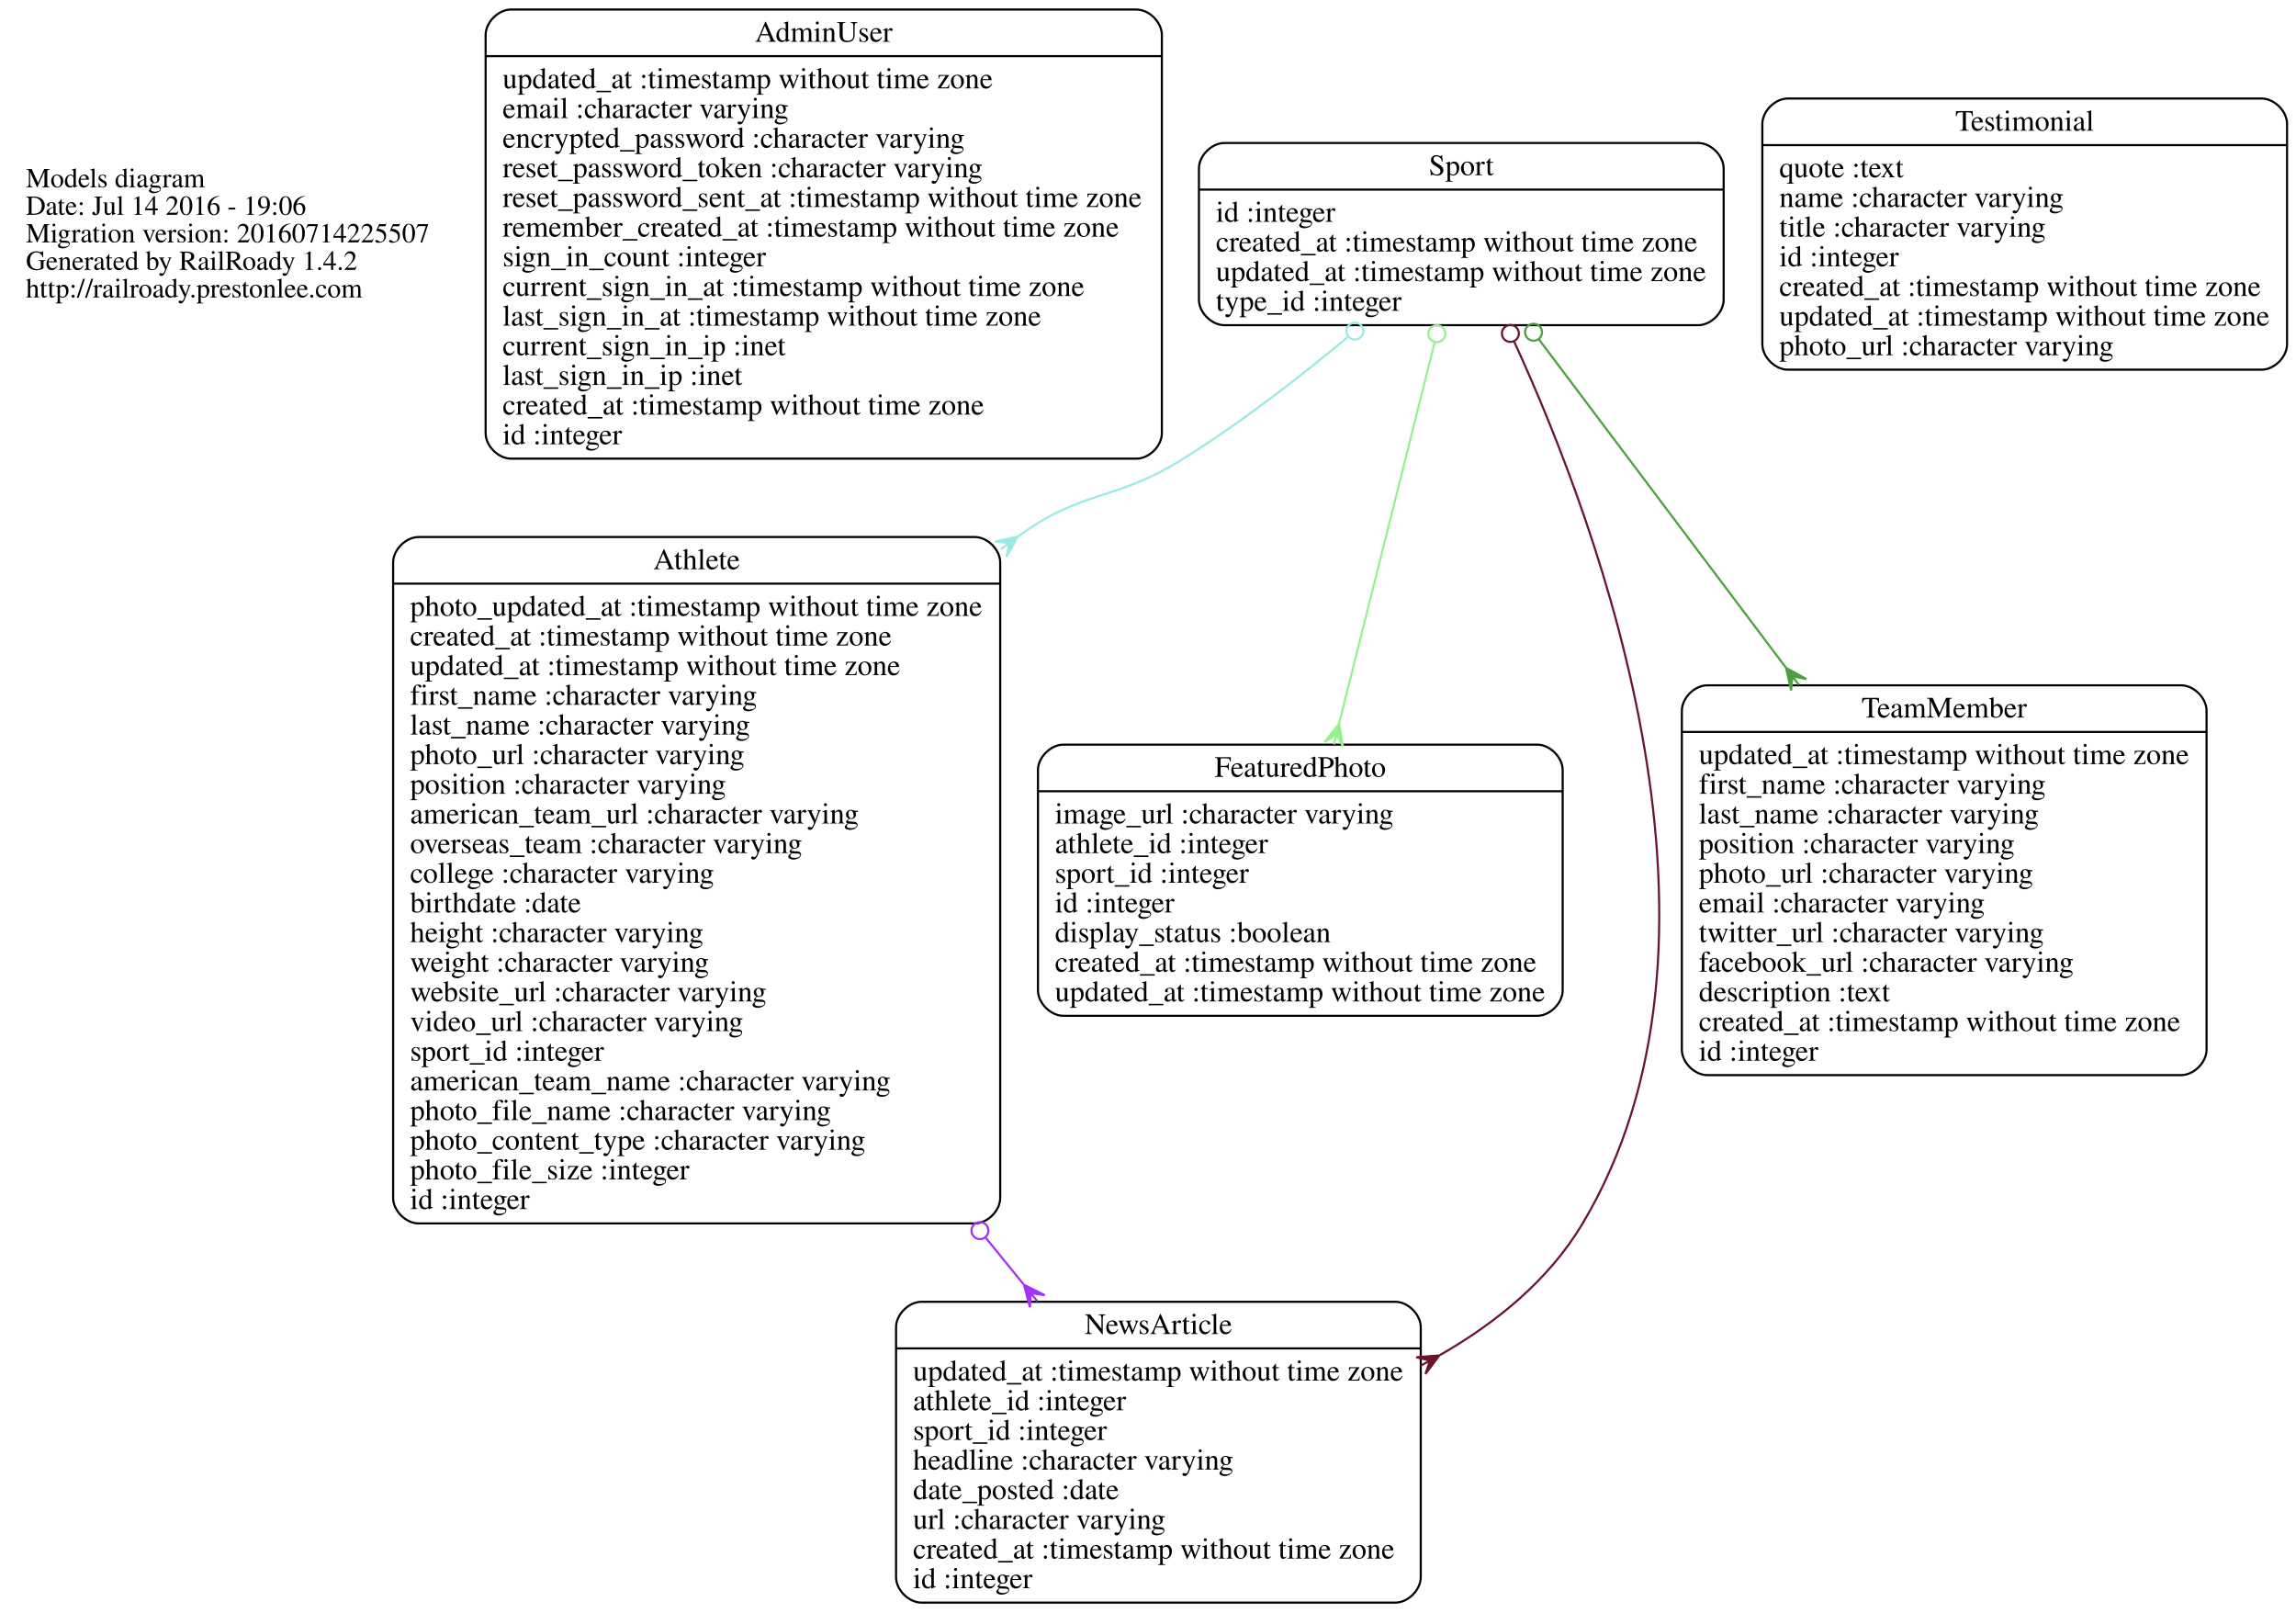
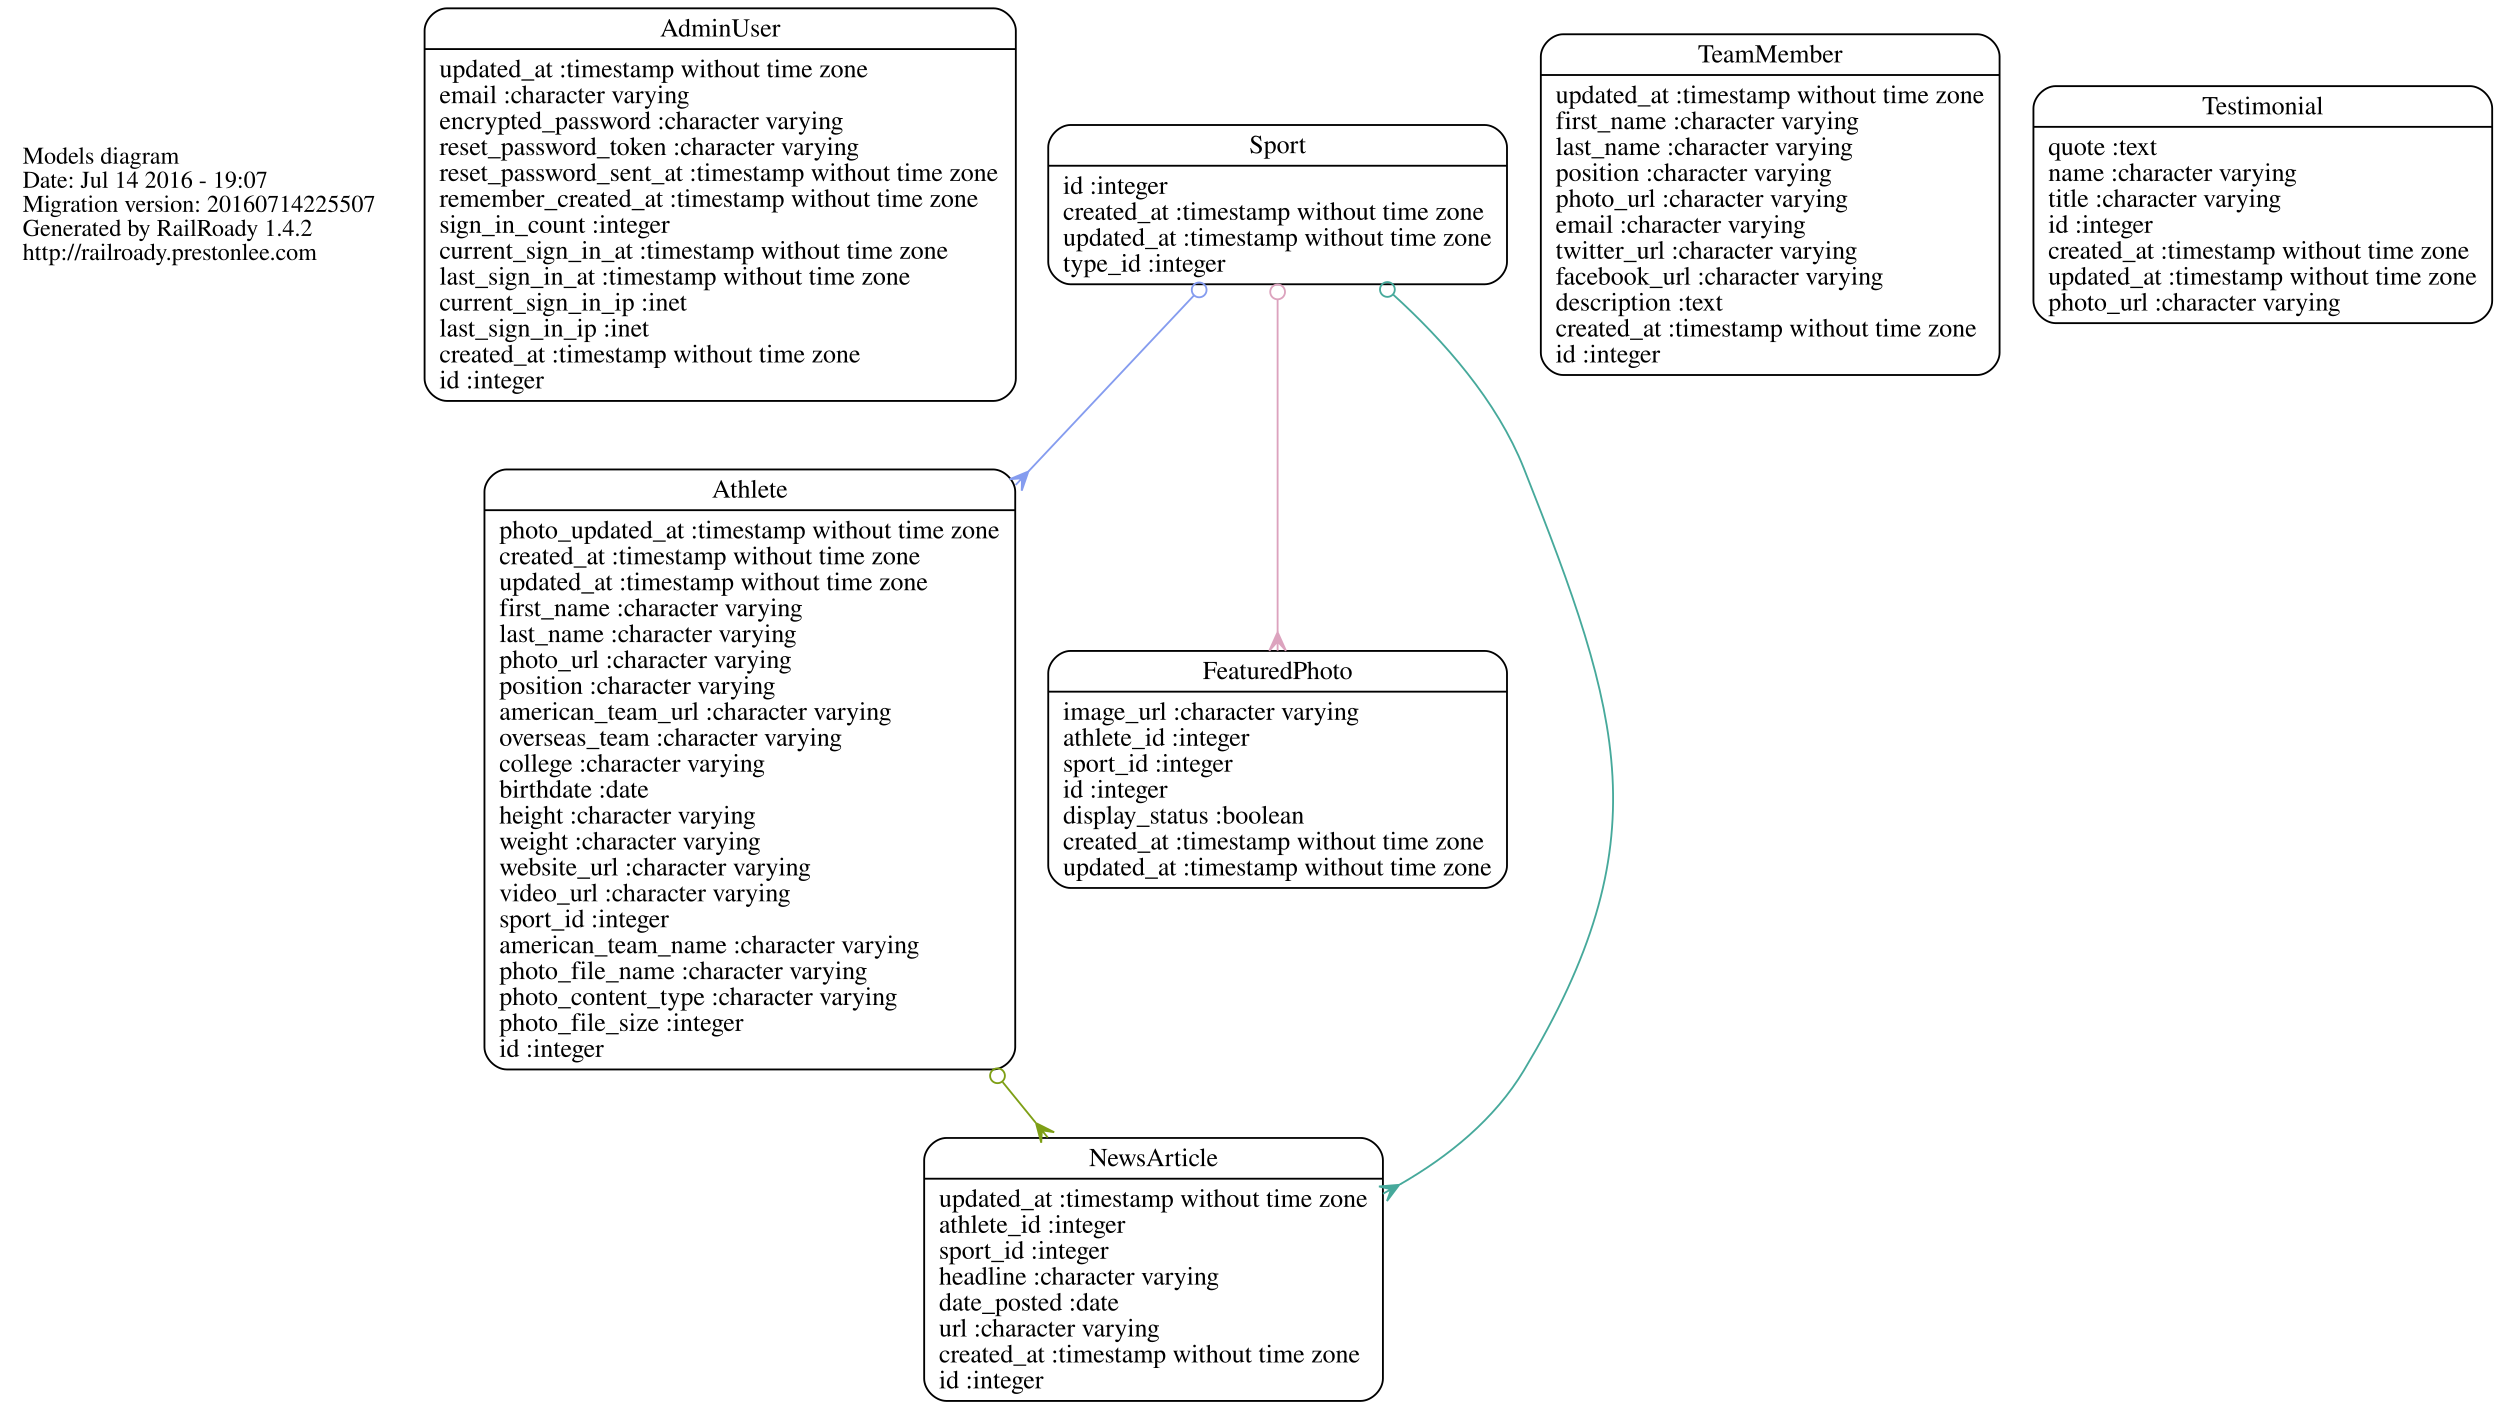
- <svg xmlns="http://www.w3.org/2000/svg" width="1084pt" height="761pt" viewBox="0.00 0.00 1083.55 761.00">
+ <svg xmlns="http://www.w3.org/2000/svg" width="1350pt" height="761pt" viewBox="0.00 0.00 1349.55 761.00">
  <g id="graph0" class="graph" transform="scale(1 1) rotate(0) translate(4 757)">
-     <polygon fill="none" stroke="none" points="-4,4 -4,-757 1079.55,-757 1079.55,4 -4,4" />
+     <polygon fill="none" stroke="none" points="-4,4 -4,-757 1345.55,-757 1345.55,4 -4,4" />
    <g id="node1" class="node">
      <text text-anchor="start" x="8" y="-668.6" font-family="Times,serif" font-size="13.00">Models diagram</text>
-       <text text-anchor="start" x="8" y="-655.6" font-family="Times,serif" font-size="13.00">Date: Jul 14 2016 - 19:06</text>
+       <text text-anchor="start" x="8" y="-655.6" font-family="Times,serif" font-size="13.00">Date: Jul 14 2016 - 19:07</text>
      <text text-anchor="start" x="8" y="-642.6" font-family="Times,serif" font-size="13.00">Migration version: 20160714225507</text>
      <text text-anchor="start" x="8" y="-629.6" font-family="Times,serif" font-size="13.00">Generated by RailRoady 1.4.2</text>
      <text text-anchor="start" x="8" y="-616.6" font-family="Times,serif" font-size="13.00">http://railroady.prestonlee.com</text>
    </g>
    <g id="node2" class="node">
      <path fill="none" stroke="black" d="M237.053,-540.5C237.053,-540.5 532.323,-540.5 532.323,-540.5 538.323,-540.5 544.323,-546.5 544.323,-552.5 544.323,-552.5 544.323,-740.5 544.323,-740.5 544.323,-746.5 538.323,-752.5 532.323,-752.5 532.323,-752.5 237.053,-752.5 237.053,-752.5 231.053,-752.5 225.053,-746.5 225.053,-740.5 225.053,-740.5 225.053,-552.5 225.053,-552.5 225.053,-546.5 231.053,-540.5 237.053,-540.5" />
      <text text-anchor="middle" x="384.688" y="-737.3" font-family="Times,serif" font-size="14.00">AdminUser</text>
      <polyline fill="none" stroke="black" points="225.053,-730.5 544.323,-730.5 " />
      <text text-anchor="start" x="233.053" y="-715.3" font-family="Times,serif" font-size="14.00">updated_at :timestamp without time zone</text>
      <text text-anchor="start" x="233.053" y="-701.3" font-family="Times,serif" font-size="14.00">email :character varying</text>
      <text text-anchor="start" x="233.053" y="-687.3" font-family="Times,serif" font-size="14.00">encrypted_password :character varying</text>
      <text text-anchor="start" x="233.053" y="-673.3" font-family="Times,serif" font-size="14.00">reset_password_token :character varying</text>
      <text text-anchor="start" x="233.053" y="-659.3" font-family="Times,serif" font-size="14.00">reset_password_sent_at :timestamp without time zone</text>
      <text text-anchor="start" x="233.053" y="-645.3" font-family="Times,serif" font-size="14.00">remember_created_at :timestamp without time zone</text>
      <text text-anchor="start" x="233.053" y="-631.3" font-family="Times,serif" font-size="14.00">sign_in_count :integer</text>
      <text text-anchor="start" x="233.053" y="-617.3" font-family="Times,serif" font-size="14.00">current_sign_in_at :timestamp without time zone</text>
      <text text-anchor="start" x="233.053" y="-603.3" font-family="Times,serif" font-size="14.00">last_sign_in_at :timestamp without time zone</text>
      <text text-anchor="start" x="233.053" y="-589.3" font-family="Times,serif" font-size="14.00">current_sign_in_ip :inet</text>
      <text text-anchor="start" x="233.053" y="-575.3" font-family="Times,serif" font-size="14.00">last_sign_in_ip :inet</text>
      <text text-anchor="start" x="233.053" y="-561.3" font-family="Times,serif" font-size="14.00">created_at :timestamp without time zone</text>
      <text text-anchor="start" x="233.053" y="-547.3" font-family="Times,serif" font-size="14.00">id :integer</text>
    </g>
    <g id="node3" class="node">
-       <path fill="none" stroke="black" d="M193.381,-179.5C193.381,-179.5 455.995,-179.5 455.995,-179.5 461.995,-179.5 467.995,-185.5 467.995,-191.5 467.995,-191.5 467.995,-491.5 467.995,-491.5 467.995,-497.5 461.995,-503.5 455.995,-503.5 455.995,-503.5 193.381,-503.5 193.381,-503.5 187.381,-503.5 181.381,-497.5 181.381,-491.5 181.381,-491.5 181.381,-191.5 181.381,-191.5 181.381,-185.5 187.381,-179.5 193.381,-179.5" />
-       <text text-anchor="middle" x="324.688" y="-488.3" font-family="Times,serif" font-size="14.00">Athlete</text>
-       <polyline fill="none" stroke="black" points="181.381,-481.5 467.995,-481.5 " />
-       <text text-anchor="start" x="189.381" y="-466.3" font-family="Times,serif" font-size="14.00">photo_updated_at :timestamp without time zone</text>
-       <text text-anchor="start" x="189.381" y="-452.3" font-family="Times,serif" font-size="14.00">created_at :timestamp without time zone</text>
-       <text text-anchor="start" x="189.381" y="-438.3" font-family="Times,serif" font-size="14.00">updated_at :timestamp without time zone</text>
-       <text text-anchor="start" x="189.381" y="-424.3" font-family="Times,serif" font-size="14.00">first_name :character varying</text>
-       <text text-anchor="start" x="189.381" y="-410.3" font-family="Times,serif" font-size="14.00">last_name :character varying</text>
-       <text text-anchor="start" x="189.381" y="-396.3" font-family="Times,serif" font-size="14.00">photo_url :character varying</text>
-       <text text-anchor="start" x="189.381" y="-382.3" font-family="Times,serif" font-size="14.00">position :character varying</text>
-       <text text-anchor="start" x="189.381" y="-368.3" font-family="Times,serif" font-size="14.00">american_team_url :character varying</text>
-       <text text-anchor="start" x="189.381" y="-354.3" font-family="Times,serif" font-size="14.00">overseas_team :character varying</text>
-       <text text-anchor="start" x="189.381" y="-340.3" font-family="Times,serif" font-size="14.00">college :character varying</text>
-       <text text-anchor="start" x="189.381" y="-326.3" font-family="Times,serif" font-size="14.00">birthdate :date</text>
-       <text text-anchor="start" x="189.381" y="-312.3" font-family="Times,serif" font-size="14.00">height :character varying</text>
-       <text text-anchor="start" x="189.381" y="-298.3" font-family="Times,serif" font-size="14.00">weight :character varying</text>
-       <text text-anchor="start" x="189.381" y="-284.3" font-family="Times,serif" font-size="14.00">website_url :character varying</text>
-       <text text-anchor="start" x="189.381" y="-270.3" font-family="Times,serif" font-size="14.00">video_url :character varying</text>
-       <text text-anchor="start" x="189.381" y="-256.3" font-family="Times,serif" font-size="14.00">sport_id :integer</text>
-       <text text-anchor="start" x="189.381" y="-242.3" font-family="Times,serif" font-size="14.00">american_team_name :character varying</text>
-       <text text-anchor="start" x="189.381" y="-228.3" font-family="Times,serif" font-size="14.00">photo_file_name :character varying</text>
-       <text text-anchor="start" x="189.381" y="-214.3" font-family="Times,serif" font-size="14.00">photo_content_type :character varying</text>
-       <text text-anchor="start" x="189.381" y="-200.3" font-family="Times,serif" font-size="14.00">photo_file_size :integer</text>
-       <text text-anchor="start" x="189.381" y="-186.3" font-family="Times,serif" font-size="14.00">id :integer</text>
+       <path fill="none" stroke="black" d="M269.381,-179.5C269.381,-179.5 531.995,-179.5 531.995,-179.5 537.995,-179.5 543.995,-185.5 543.995,-191.5 543.995,-191.5 543.995,-491.5 543.995,-491.5 543.995,-497.5 537.995,-503.5 531.995,-503.5 531.995,-503.5 269.381,-503.5 269.381,-503.5 263.381,-503.5 257.381,-497.5 257.381,-491.5 257.381,-491.5 257.381,-191.5 257.381,-191.5 257.381,-185.5 263.381,-179.5 269.381,-179.5" />
+       <text text-anchor="middle" x="400.688" y="-488.3" font-family="Times,serif" font-size="14.00">Athlete</text>
+       <polyline fill="none" stroke="black" points="257.381,-481.5 543.995,-481.5 " />
+       <text text-anchor="start" x="265.381" y="-466.3" font-family="Times,serif" font-size="14.00">photo_updated_at :timestamp without time zone</text>
+       <text text-anchor="start" x="265.381" y="-452.3" font-family="Times,serif" font-size="14.00">created_at :timestamp without time zone</text>
+       <text text-anchor="start" x="265.381" y="-438.3" font-family="Times,serif" font-size="14.00">updated_at :timestamp without time zone</text>
+       <text text-anchor="start" x="265.381" y="-424.3" font-family="Times,serif" font-size="14.00">first_name :character varying</text>
+       <text text-anchor="start" x="265.381" y="-410.3" font-family="Times,serif" font-size="14.00">last_name :character varying</text>
+       <text text-anchor="start" x="265.381" y="-396.3" font-family="Times,serif" font-size="14.00">photo_url :character varying</text>
+       <text text-anchor="start" x="265.381" y="-382.3" font-family="Times,serif" font-size="14.00">position :character varying</text>
+       <text text-anchor="start" x="265.381" y="-368.3" font-family="Times,serif" font-size="14.00">american_team_url :character varying</text>
+       <text text-anchor="start" x="265.381" y="-354.3" font-family="Times,serif" font-size="14.00">overseas_team :character varying</text>
+       <text text-anchor="start" x="265.381" y="-340.3" font-family="Times,serif" font-size="14.00">college :character varying</text>
+       <text text-anchor="start" x="265.381" y="-326.3" font-family="Times,serif" font-size="14.00">birthdate :date</text>
+       <text text-anchor="start" x="265.381" y="-312.3" font-family="Times,serif" font-size="14.00">height :character varying</text>
+       <text text-anchor="start" x="265.381" y="-298.3" font-family="Times,serif" font-size="14.00">weight :character varying</text>
+       <text text-anchor="start" x="265.381" y="-284.3" font-family="Times,serif" font-size="14.00">website_url :character varying</text>
+       <text text-anchor="start" x="265.381" y="-270.3" font-family="Times,serif" font-size="14.00">video_url :character varying</text>
+       <text text-anchor="start" x="265.381" y="-256.3" font-family="Times,serif" font-size="14.00">sport_id :integer</text>
+       <text text-anchor="start" x="265.381" y="-242.3" font-family="Times,serif" font-size="14.00">american_team_name :character varying</text>
+       <text text-anchor="start" x="265.381" y="-228.3" font-family="Times,serif" font-size="14.00">photo_file_name :character varying</text>
+       <text text-anchor="start" x="265.381" y="-214.3" font-family="Times,serif" font-size="14.00">photo_content_type :character varying</text>
+       <text text-anchor="start" x="265.381" y="-200.3" font-family="Times,serif" font-size="14.00">photo_file_size :integer</text>
+       <text text-anchor="start" x="265.381" y="-186.3" font-family="Times,serif" font-size="14.00">id :integer</text>
    </g>
    <g id="node5" class="node">
-       <path fill="none" stroke="black" d="M430.825,-0.5C430.825,-0.5 654.55,-0.5 654.55,-0.5 660.55,-0.5 666.55,-6.5 666.55,-12.5 666.55,-12.5 666.55,-130.5 666.55,-130.5 666.55,-136.5 660.55,-142.5 654.55,-142.5 654.55,-142.5 430.825,-142.5 430.825,-142.5 424.825,-142.5 418.825,-136.5 418.825,-130.5 418.825,-130.5 418.825,-12.5 418.825,-12.5 418.825,-6.5 424.825,-0.5 430.825,-0.5" />
-       <text text-anchor="middle" x="542.688" y="-127.3" font-family="Times,serif" font-size="14.00">NewsArticle</text>
-       <polyline fill="none" stroke="black" points="418.825,-120.5 666.55,-120.5 " />
-       <text text-anchor="start" x="426.825" y="-105.3" font-family="Times,serif" font-size="14.00">updated_at :timestamp without time zone</text>
-       <text text-anchor="start" x="426.825" y="-91.3" font-family="Times,serif" font-size="14.00">athlete_id :integer</text>
-       <text text-anchor="start" x="426.825" y="-77.3" font-family="Times,serif" font-size="14.00">sport_id :integer</text>
-       <text text-anchor="start" x="426.825" y="-63.3" font-family="Times,serif" font-size="14.00">headline :character varying</text>
-       <text text-anchor="start" x="426.825" y="-49.3" font-family="Times,serif" font-size="14.00">date_posted :date</text>
-       <text text-anchor="start" x="426.825" y="-35.3" font-family="Times,serif" font-size="14.00">url :character varying</text>
-       <text text-anchor="start" x="426.825" y="-21.3" font-family="Times,serif" font-size="14.00">created_at :timestamp without time zone</text>
-       <text text-anchor="start" x="426.825" y="-7.3" font-family="Times,serif" font-size="14.00">id :integer</text>
+       <path fill="none" stroke="black" d="M506.825,-0.5C506.825,-0.5 730.55,-0.5 730.55,-0.5 736.55,-0.5 742.55,-6.5 742.55,-12.5 742.55,-12.5 742.55,-130.5 742.55,-130.5 742.55,-136.5 736.55,-142.5 730.55,-142.5 730.55,-142.5 506.825,-142.5 506.825,-142.5 500.825,-142.5 494.825,-136.5 494.825,-130.5 494.825,-130.5 494.825,-12.5 494.825,-12.5 494.825,-6.5 500.825,-0.5 506.825,-0.5" />
+       <text text-anchor="middle" x="618.688" y="-127.3" font-family="Times,serif" font-size="14.00">NewsArticle</text>
+       <polyline fill="none" stroke="black" points="494.825,-120.5 742.55,-120.5 " />
+       <text text-anchor="start" x="502.825" y="-105.3" font-family="Times,serif" font-size="14.00">updated_at :timestamp without time zone</text>
+       <text text-anchor="start" x="502.825" y="-91.3" font-family="Times,serif" font-size="14.00">athlete_id :integer</text>
+       <text text-anchor="start" x="502.825" y="-77.3" font-family="Times,serif" font-size="14.00">sport_id :integer</text>
+       <text text-anchor="start" x="502.825" y="-63.3" font-family="Times,serif" font-size="14.00">headline :character varying</text>
+       <text text-anchor="start" x="502.825" y="-49.3" font-family="Times,serif" font-size="14.00">date_posted :date</text>
+       <text text-anchor="start" x="502.825" y="-35.3" font-family="Times,serif" font-size="14.00">url :character varying</text>
+       <text text-anchor="start" x="502.825" y="-21.3" font-family="Times,serif" font-size="14.00">created_at :timestamp without time zone</text>
+       <text text-anchor="start" x="502.825" y="-7.3" font-family="Times,serif" font-size="14.00">id :integer</text>
    </g>
    <g id="edge1" class="edge">
-       <path fill="none" stroke="#a431f8" d="M461.176,-172.707C467.232,-165.262 473.166,-157.967 478.898,-150.92" />
-       <ellipse fill="none" stroke="#a431f8" cx="458.426" cy="-176.088" rx="4" ry="4" />
-       <polygon fill="#a431f8" stroke="#a431f8" points="479.218,-150.526 489.02,-145.608 482.374,-146.648 485.529,-142.769 485.529,-142.769 485.529,-142.769 482.374,-146.648 482.038,-139.929 479.218,-150.526 479.218,-150.526" />
+       <path fill="none" stroke="#7e9f15" d="M537.176,-172.707C543.232,-165.262 549.166,-157.967 554.898,-150.92" />
+       <ellipse fill="none" stroke="#7e9f15" cx="534.426" cy="-176.088" rx="4" ry="4" />
+       <polygon fill="#7e9f15" stroke="#7e9f15" points="555.218,-150.526 565.02,-145.608 558.374,-146.648 561.529,-142.769 561.529,-142.769 561.529,-142.769 558.374,-146.648 558.038,-139.929 555.218,-150.526 555.218,-150.526" />
    </g>
    <g id="node4" class="node">
-       <path fill="none" stroke="black" d="M497.825,-277.5C497.825,-277.5 721.55,-277.5 721.55,-277.5 727.55,-277.5 733.55,-283.5 733.55,-289.5 733.55,-289.5 733.55,-393.5 733.55,-393.5 733.55,-399.5 727.55,-405.5 721.55,-405.5 721.55,-405.5 497.825,-405.5 497.825,-405.5 491.825,-405.5 485.825,-399.5 485.825,-393.5 485.825,-393.5 485.825,-289.5 485.825,-289.5 485.825,-283.5 491.825,-277.5 497.825,-277.5" />
-       <text text-anchor="middle" x="609.688" y="-390.3" font-family="Times,serif" font-size="14.00">FeaturedPhoto</text>
-       <polyline fill="none" stroke="black" points="485.825,-383.5 733.55,-383.5 " />
-       <text text-anchor="start" x="493.825" y="-368.3" font-family="Times,serif" font-size="14.00">image_url :character varying</text>
-       <text text-anchor="start" x="493.825" y="-354.3" font-family="Times,serif" font-size="14.00">athlete_id :integer</text>
-       <text text-anchor="start" x="493.825" y="-340.3" font-family="Times,serif" font-size="14.00">sport_id :integer</text>
-       <text text-anchor="start" x="493.825" y="-326.3" font-family="Times,serif" font-size="14.00">id :integer</text>
-       <text text-anchor="start" x="493.825" y="-312.3" font-family="Times,serif" font-size="14.00">display_status :boolean</text>
-       <text text-anchor="start" x="493.825" y="-298.3" font-family="Times,serif" font-size="14.00">created_at :timestamp without time zone</text>
-       <text text-anchor="start" x="493.825" y="-284.3" font-family="Times,serif" font-size="14.00">updated_at :timestamp without time zone</text>
+       <path fill="none" stroke="black" d="M573.825,-277.5C573.825,-277.5 797.55,-277.5 797.55,-277.5 803.55,-277.5 809.55,-283.5 809.55,-289.5 809.55,-289.5 809.55,-393.5 809.55,-393.5 809.55,-399.5 803.55,-405.5 797.55,-405.5 797.55,-405.5 573.825,-405.5 573.825,-405.5 567.825,-405.5 561.825,-399.5 561.825,-393.5 561.825,-393.5 561.825,-289.5 561.825,-289.5 561.825,-283.5 567.825,-277.5 573.825,-277.5" />
+       <text text-anchor="middle" x="685.688" y="-390.3" font-family="Times,serif" font-size="14.00">FeaturedPhoto</text>
+       <polyline fill="none" stroke="black" points="561.825,-383.5 809.55,-383.5 " />
+       <text text-anchor="start" x="569.825" y="-368.3" font-family="Times,serif" font-size="14.00">image_url :character varying</text>
+       <text text-anchor="start" x="569.825" y="-354.3" font-family="Times,serif" font-size="14.00">athlete_id :integer</text>
+       <text text-anchor="start" x="569.825" y="-340.3" font-family="Times,serif" font-size="14.00">sport_id :integer</text>
+       <text text-anchor="start" x="569.825" y="-326.3" font-family="Times,serif" font-size="14.00">id :integer</text>
+       <text text-anchor="start" x="569.825" y="-312.3" font-family="Times,serif" font-size="14.00">display_status :boolean</text>
+       <text text-anchor="start" x="569.825" y="-298.3" font-family="Times,serif" font-size="14.00">created_at :timestamp without time zone</text>
+       <text text-anchor="start" x="569.825" y="-284.3" font-family="Times,serif" font-size="14.00">updated_at :timestamp without time zone</text>
    </g>
    <g id="node6" class="node">
      <path fill="none" stroke="black" d="M573.825,-603.5C573.825,-603.5 797.55,-603.5 797.55,-603.5 803.55,-603.5 809.55,-609.5 809.55,-615.5 809.55,-615.5 809.55,-677.5 809.55,-677.5 809.55,-683.5 803.55,-689.5 797.55,-689.5 797.55,-689.5 573.825,-689.5 573.825,-689.5 567.825,-689.5 561.825,-683.5 561.825,-677.5 561.825,-677.5 561.825,-615.5 561.825,-615.5 561.825,-609.5 567.825,-603.5 573.825,-603.5" />
      <text text-anchor="middle" x="685.688" y="-674.3" font-family="Times,serif" font-size="14.00">Sport</text>
      <polyline fill="none" stroke="black" points="561.825,-667.5 809.55,-667.5 " />
      <text text-anchor="start" x="569.825" y="-652.3" font-family="Times,serif" font-size="14.00">id :integer</text>
      <text text-anchor="start" x="569.825" y="-638.3" font-family="Times,serif" font-size="14.00">created_at :timestamp without time zone</text>
      <text text-anchor="start" x="569.825" y="-624.3" font-family="Times,serif" font-size="14.00">updated_at :timestamp without time zone</text>
      <text text-anchor="start" x="569.825" y="-610.3" font-family="Times,serif" font-size="14.00">type_id :integer</text>
    </g>
    <g id="edge2" class="edge">
-       <path fill="none" stroke="#9aeae4" d="M632.117,-597.903C608.932,-578.594 580.909,-556.908 553.688,-540 521.596,-520.067 507.291,-526.15 476.688,-504 476.6,-503.937 476.512,-503.873 476.425,-503.809" />
-       <ellipse fill="none" stroke="#9aeae4" cx="635.46" cy="-600.708" rx="4" ry="4" />
-       <polygon fill="#9aeae4" stroke="#9aeae4" points="476.31,-503.724 470.99,-494.135 472.304,-500.732 468.298,-497.741 468.298,-497.741 468.298,-497.741 472.304,-500.732 465.605,-501.347 476.31,-503.724 476.31,-503.724" />
+       <path fill="none" stroke="#859cef" d="M640.561,-597.523C615.925,-571.331 583.845,-537.225 551.203,-502.521" />
+       <ellipse fill="none" stroke="#859cef" cx="643.319" cy="-600.455" rx="4" ry="4" />
+       <polygon fill="#859cef" stroke="#859cef" points="551.083,-502.394 547.509,-492.026 547.657,-498.752 544.231,-495.11 544.231,-495.11 544.231,-495.11 547.657,-498.752 540.954,-498.193 551.083,-502.394 551.083,-502.394" />
    </g>
    <g id="edge3" class="edge">
-       <path fill="none" stroke="#95f18e" d="M673.173,-595.605C660.873,-546.567 641.965,-471.184 627.98,-415.43" />
-       <ellipse fill="none" stroke="#95f18e" cx="674.147" cy="-599.489" rx="4" ry="4" />
-       <polygon fill="#95f18e" stroke="#95f18e" points="627.95,-415.309 629.882,-404.515 626.734,-410.459 625.517,-405.61 625.517,-405.61 625.517,-405.61 626.734,-410.459 621.152,-406.704 627.95,-415.309 627.95,-415.309" />
+       <path fill="none" stroke="#dca3be" d="M685.688,-595.285C685.688,-546.335 685.688,-471.355 685.688,-415.755" />
+       <ellipse fill="none" stroke="#dca3be" cx="685.688" cy="-599.369" rx="4" ry="4" />
+       <polygon fill="#dca3be" stroke="#dca3be" points="685.688,-415.61 690.188,-405.61 685.688,-410.61 685.688,-405.61 685.688,-405.61 685.688,-405.61 685.688,-410.61 681.188,-405.61 685.688,-415.61 685.688,-415.61" />
    </g>
    <g id="edge4" class="edge">
-       <path fill="none" stroke="#69152c" d="M710.595,-595.88C751.964,-505.797 822.759,-312.355 742.688,-179 726.95,-152.79 702.336,-132.679 675.686,-117.379" />
-       <ellipse fill="none" stroke="#69152c" cx="708.866" cy="-599.602" rx="4" ry="4" />
-       <polygon fill="#69152c" stroke="#69152c" points="675.342,-117.19 668.747,-108.429 670.961,-114.781 666.579,-112.373 666.579,-112.373 666.579,-112.373 670.961,-114.781 664.411,-116.316 675.342,-117.19 675.342,-117.19" />
+       <path fill="none" stroke="#46a99b" d="M748.115,-597.881C775.29,-573.199 804.199,-540.571 818.688,-504 871.892,-369.711 893.044,-302.836 818.688,-179 802.95,-152.79 778.336,-132.679 751.686,-117.379" />
+       <ellipse fill="none" stroke="#46a99b" cx="744.972" cy="-600.682" rx="4" ry="4" />
+       <polygon fill="#46a99b" stroke="#46a99b" points="751.342,-117.19 744.747,-108.429 746.961,-114.781 742.579,-112.373 742.579,-112.373 742.579,-112.373 746.961,-114.781 740.411,-116.316 751.342,-117.19 751.342,-117.19" />
    </g>
    <g id="node7" class="node">
-       <path fill="none" stroke="black" d="M801.825,-249.5C801.825,-249.5 1025.55,-249.5 1025.55,-249.5 1031.55,-249.5 1037.55,-255.5 1037.55,-261.5 1037.55,-261.5 1037.55,-421.5 1037.55,-421.5 1037.55,-427.5 1031.55,-433.5 1025.55,-433.5 1025.55,-433.5 801.825,-433.5 801.825,-433.5 795.825,-433.5 789.825,-427.5 789.825,-421.5 789.825,-421.5 789.825,-261.5 789.825,-261.5 789.825,-255.5 795.825,-249.5 801.825,-249.5" />
-       <text text-anchor="middle" x="913.688" y="-418.3" font-family="Times,serif" font-size="14.00">TeamMember</text>
-       <polyline fill="none" stroke="black" points="789.825,-411.5 1037.55,-411.5 " />
-       <text text-anchor="start" x="797.825" y="-396.3" font-family="Times,serif" font-size="14.00">updated_at :timestamp without time zone</text>
-       <text text-anchor="start" x="797.825" y="-382.3" font-family="Times,serif" font-size="14.00">first_name :character varying</text>
-       <text text-anchor="start" x="797.825" y="-368.3" font-family="Times,serif" font-size="14.00">last_name :character varying</text>
-       <text text-anchor="start" x="797.825" y="-354.3" font-family="Times,serif" font-size="14.00">position :character varying</text>
-       <text text-anchor="start" x="797.825" y="-340.3" font-family="Times,serif" font-size="14.00">photo_url :character varying</text>
-       <text text-anchor="start" x="797.825" y="-326.3" font-family="Times,serif" font-size="14.00">email :character varying</text>
-       <text text-anchor="start" x="797.825" y="-312.3" font-family="Times,serif" font-size="14.00">twitter_url :character varying</text>
-       <text text-anchor="start" x="797.825" y="-298.3" font-family="Times,serif" font-size="14.00">facebook_url :character varying</text>
-       <text text-anchor="start" x="797.825" y="-284.3" font-family="Times,serif" font-size="14.00">description :text</text>
-       <text text-anchor="start" x="797.825" y="-270.3" font-family="Times,serif" font-size="14.00">created_at :timestamp without time zone</text>
-       <text text-anchor="start" x="797.825" y="-256.3" font-family="Times,serif" font-size="14.00">id :integer</text>
-     </g>
-     <g id="edge5" class="edge">
-       <path fill="none" stroke="#4da03f" d="M722.339,-596.793C753.66,-555.169 799.723,-493.954 838.805,-442.015" />
-       <ellipse fill="none" stroke="#4da03f" cx="719.795" cy="-600.173" rx="4" ry="4" />
-       <polygon fill="#4da03f" stroke="#4da03f" points="839.002,-441.754 848.61,-436.469 842.008,-437.758 845.015,-433.763 845.015,-433.763 845.015,-433.763 842.008,-437.758 841.419,-431.057 839.002,-441.754 839.002,-441.754" />
+       <path fill="none" stroke="black" d="M839.825,-554.5C839.825,-554.5 1063.55,-554.5 1063.55,-554.5 1069.55,-554.5 1075.55,-560.5 1075.55,-566.5 1075.55,-566.5 1075.55,-726.5 1075.55,-726.5 1075.55,-732.5 1069.55,-738.5 1063.55,-738.5 1063.55,-738.5 839.825,-738.5 839.825,-738.5 833.825,-738.5 827.825,-732.5 827.825,-726.5 827.825,-726.5 827.825,-566.5 827.825,-566.5 827.825,-560.5 833.825,-554.5 839.825,-554.5" />
+       <text text-anchor="middle" x="951.688" y="-723.3" font-family="Times,serif" font-size="14.00">TeamMember</text>
+       <polyline fill="none" stroke="black" points="827.825,-716.5 1075.55,-716.5 " />
+       <text text-anchor="start" x="835.825" y="-701.3" font-family="Times,serif" font-size="14.00">updated_at :timestamp without time zone</text>
+       <text text-anchor="start" x="835.825" y="-687.3" font-family="Times,serif" font-size="14.00">first_name :character varying</text>
+       <text text-anchor="start" x="835.825" y="-673.3" font-family="Times,serif" font-size="14.00">last_name :character varying</text>
+       <text text-anchor="start" x="835.825" y="-659.3" font-family="Times,serif" font-size="14.00">position :character varying</text>
+       <text text-anchor="start" x="835.825" y="-645.3" font-family="Times,serif" font-size="14.00">photo_url :character varying</text>
+       <text text-anchor="start" x="835.825" y="-631.3" font-family="Times,serif" font-size="14.00">email :character varying</text>
+       <text text-anchor="start" x="835.825" y="-617.3" font-family="Times,serif" font-size="14.00">twitter_url :character varying</text>
+       <text text-anchor="start" x="835.825" y="-603.3" font-family="Times,serif" font-size="14.00">facebook_url :character varying</text>
+       <text text-anchor="start" x="835.825" y="-589.3" font-family="Times,serif" font-size="14.00">description :text</text>
+       <text text-anchor="start" x="835.825" y="-575.3" font-family="Times,serif" font-size="14.00">created_at :timestamp without time zone</text>
+       <text text-anchor="start" x="835.825" y="-561.3" font-family="Times,serif" font-size="14.00">id :integer</text>
    </g>
    <g id="node8" class="node">
-       <path fill="none" stroke="black" d="M839.825,-582.5C839.825,-582.5 1063.55,-582.5 1063.55,-582.5 1069.55,-582.5 1075.55,-588.5 1075.55,-594.5 1075.55,-594.5 1075.55,-698.5 1075.55,-698.5 1075.55,-704.5 1069.55,-710.5 1063.55,-710.5 1063.55,-710.5 839.825,-710.5 839.825,-710.5 833.825,-710.5 827.825,-704.5 827.825,-698.5 827.825,-698.5 827.825,-594.5 827.825,-594.5 827.825,-588.5 833.825,-582.5 839.825,-582.5" />
-       <text text-anchor="middle" x="951.688" y="-695.3" font-family="Times,serif" font-size="14.00">Testimonial</text>
-       <polyline fill="none" stroke="black" points="827.825,-688.5 1075.55,-688.5 " />
-       <text text-anchor="start" x="835.825" y="-673.3" font-family="Times,serif" font-size="14.00">quote :text</text>
-       <text text-anchor="start" x="835.825" y="-659.3" font-family="Times,serif" font-size="14.00">name :character varying</text>
-       <text text-anchor="start" x="835.825" y="-645.3" font-family="Times,serif" font-size="14.00">title :character varying</text>
-       <text text-anchor="start" x="835.825" y="-631.3" font-family="Times,serif" font-size="14.00">id :integer</text>
-       <text text-anchor="start" x="835.825" y="-617.3" font-family="Times,serif" font-size="14.00">created_at :timestamp without time zone</text>
-       <text text-anchor="start" x="835.825" y="-603.3" font-family="Times,serif" font-size="14.00">updated_at :timestamp without time zone</text>
-       <text text-anchor="start" x="835.825" y="-589.3" font-family="Times,serif" font-size="14.00">photo_url :character varying</text>
+       <path fill="none" stroke="black" d="M1105.83,-582.5C1105.83,-582.5 1329.55,-582.5 1329.55,-582.5 1335.55,-582.5 1341.55,-588.5 1341.55,-594.5 1341.55,-594.5 1341.55,-698.5 1341.55,-698.5 1341.55,-704.5 1335.55,-710.5 1329.55,-710.5 1329.55,-710.5 1105.83,-710.5 1105.83,-710.5 1099.83,-710.5 1093.83,-704.5 1093.83,-698.5 1093.83,-698.5 1093.83,-594.5 1093.83,-594.5 1093.83,-588.5 1099.83,-582.5 1105.83,-582.5" />
+       <text text-anchor="middle" x="1217.69" y="-695.3" font-family="Times,serif" font-size="14.00">Testimonial</text>
+       <polyline fill="none" stroke="black" points="1093.83,-688.5 1341.55,-688.5 " />
+       <text text-anchor="start" x="1101.83" y="-673.3" font-family="Times,serif" font-size="14.00">quote :text</text>
+       <text text-anchor="start" x="1101.83" y="-659.3" font-family="Times,serif" font-size="14.00">name :character varying</text>
+       <text text-anchor="start" x="1101.83" y="-645.3" font-family="Times,serif" font-size="14.00">title :character varying</text>
+       <text text-anchor="start" x="1101.83" y="-631.3" font-family="Times,serif" font-size="14.00">id :integer</text>
+       <text text-anchor="start" x="1101.83" y="-617.3" font-family="Times,serif" font-size="14.00">created_at :timestamp without time zone</text>
+       <text text-anchor="start" x="1101.83" y="-603.3" font-family="Times,serif" font-size="14.00">updated_at :timestamp without time zone</text>
+       <text text-anchor="start" x="1101.83" y="-589.3" font-family="Times,serif" font-size="14.00">photo_url :character varying</text>
    </g>
  </g>
</svg>
